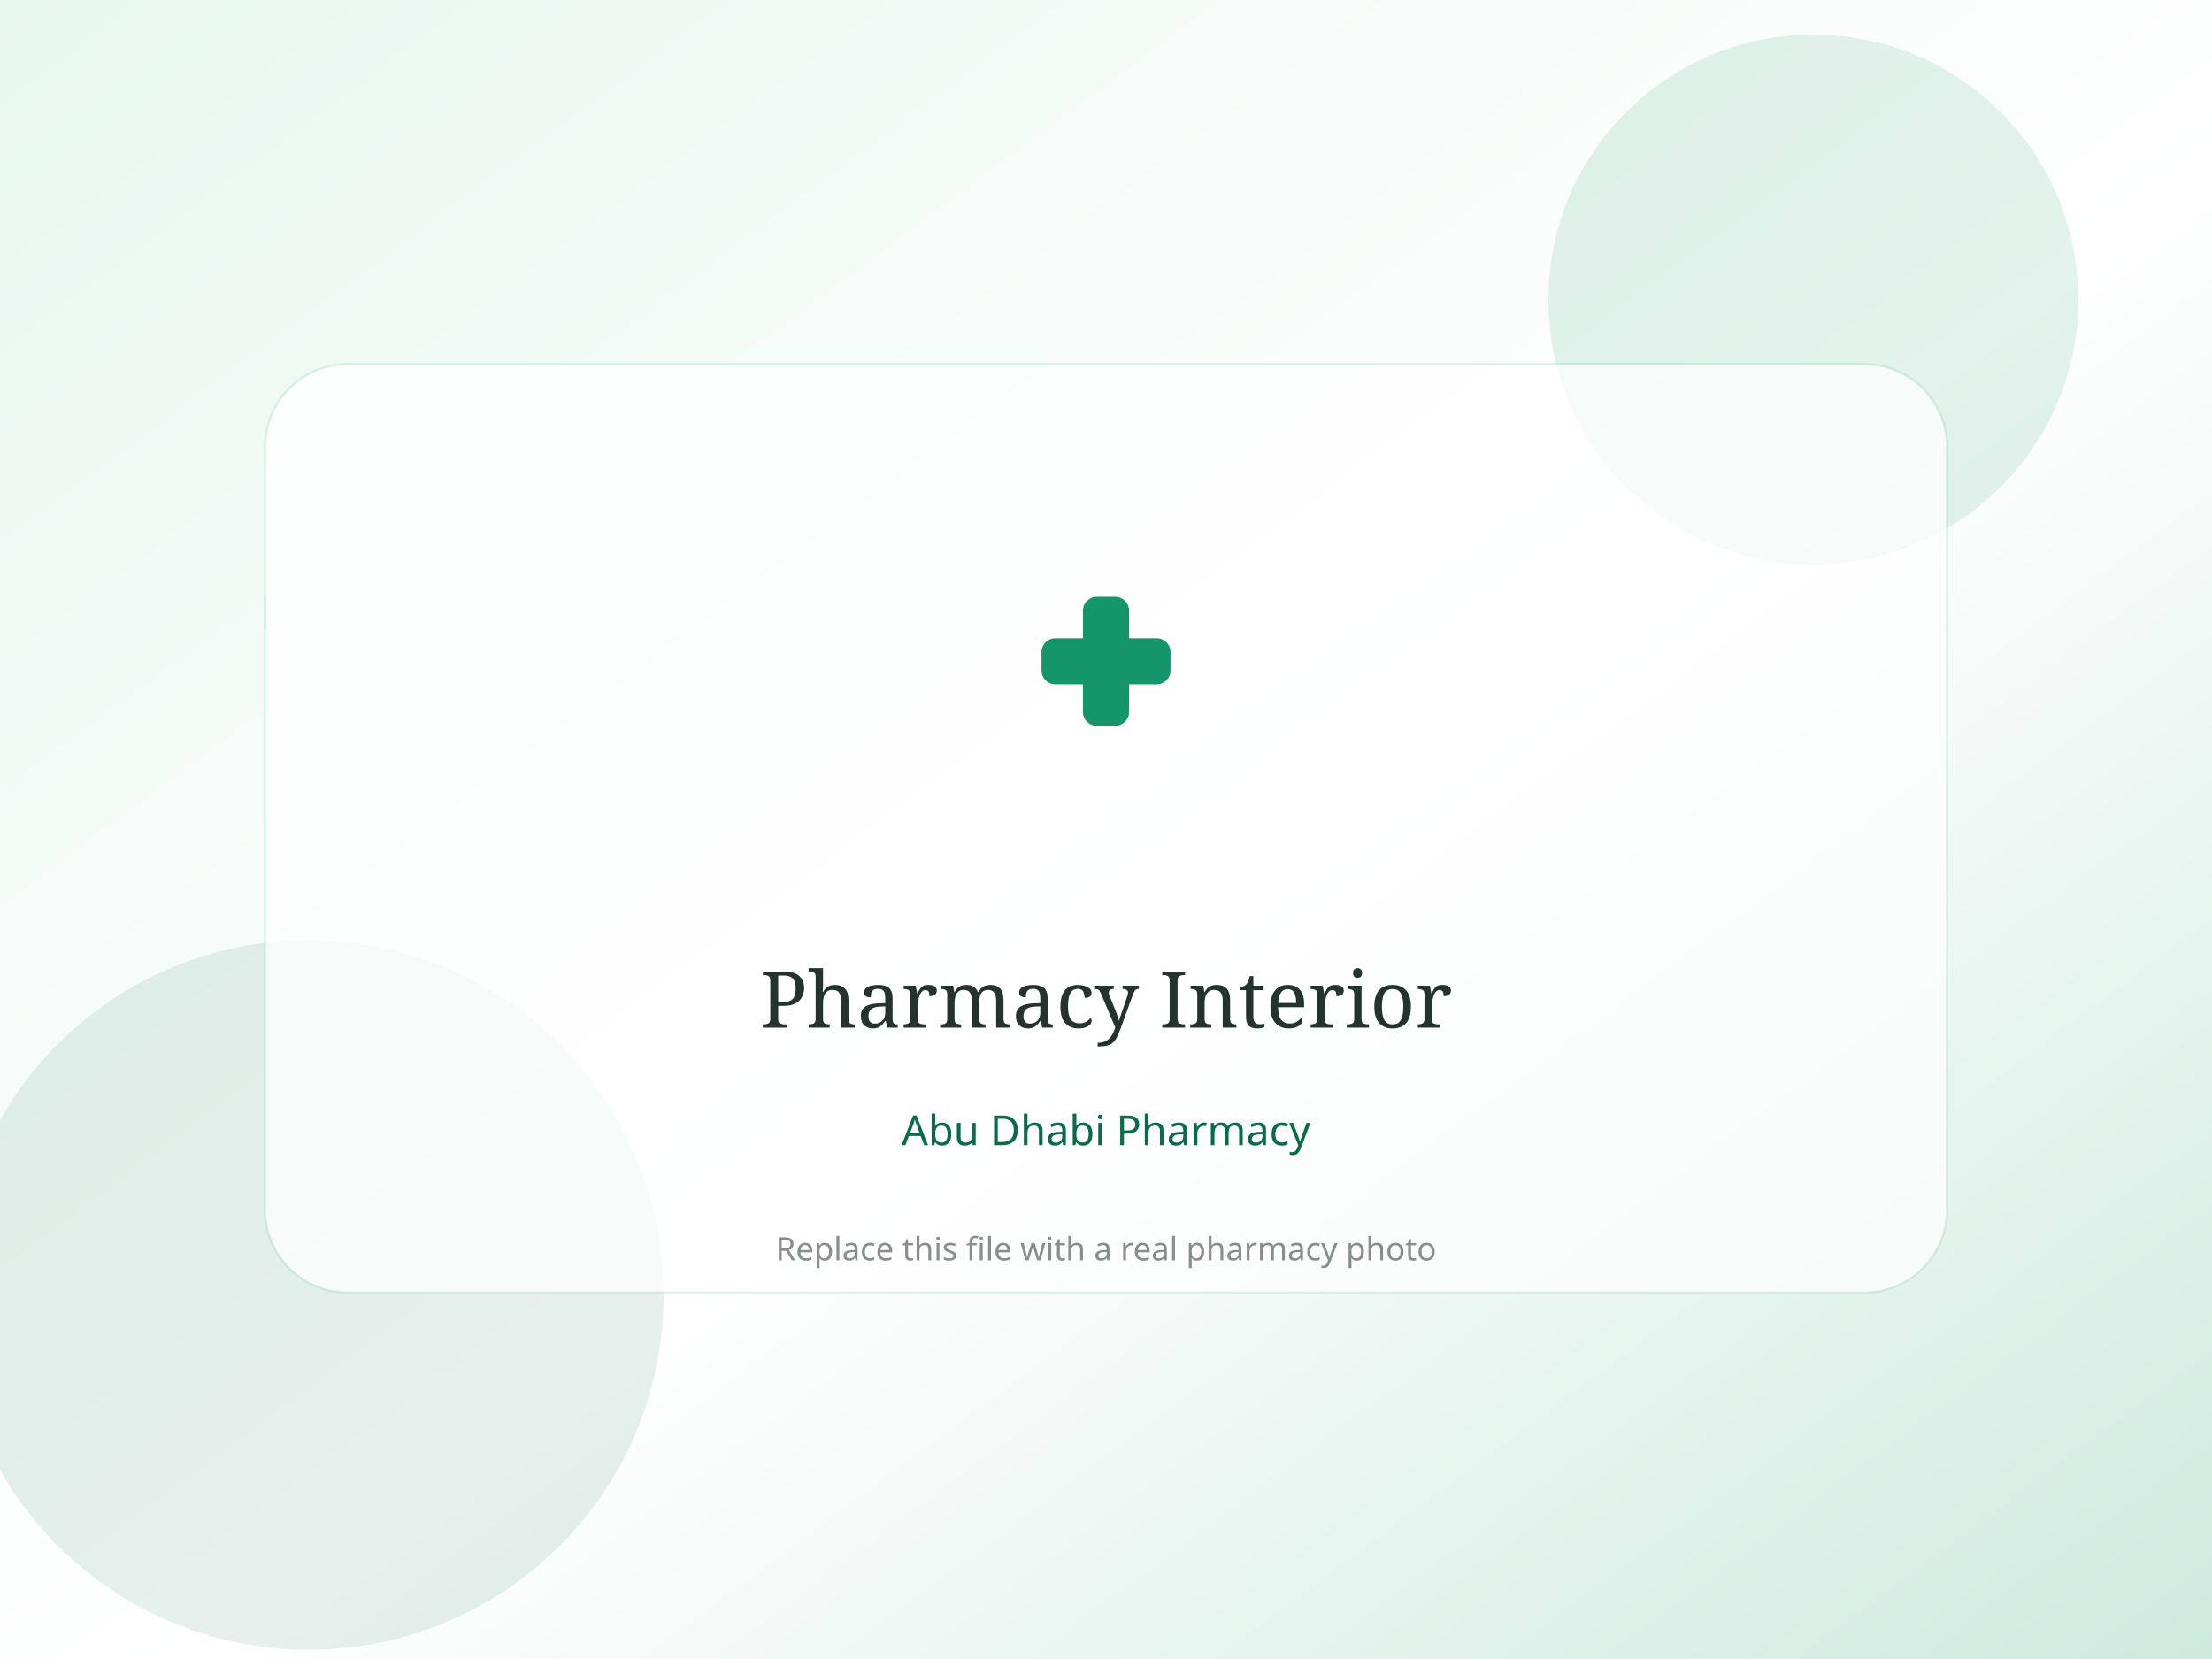
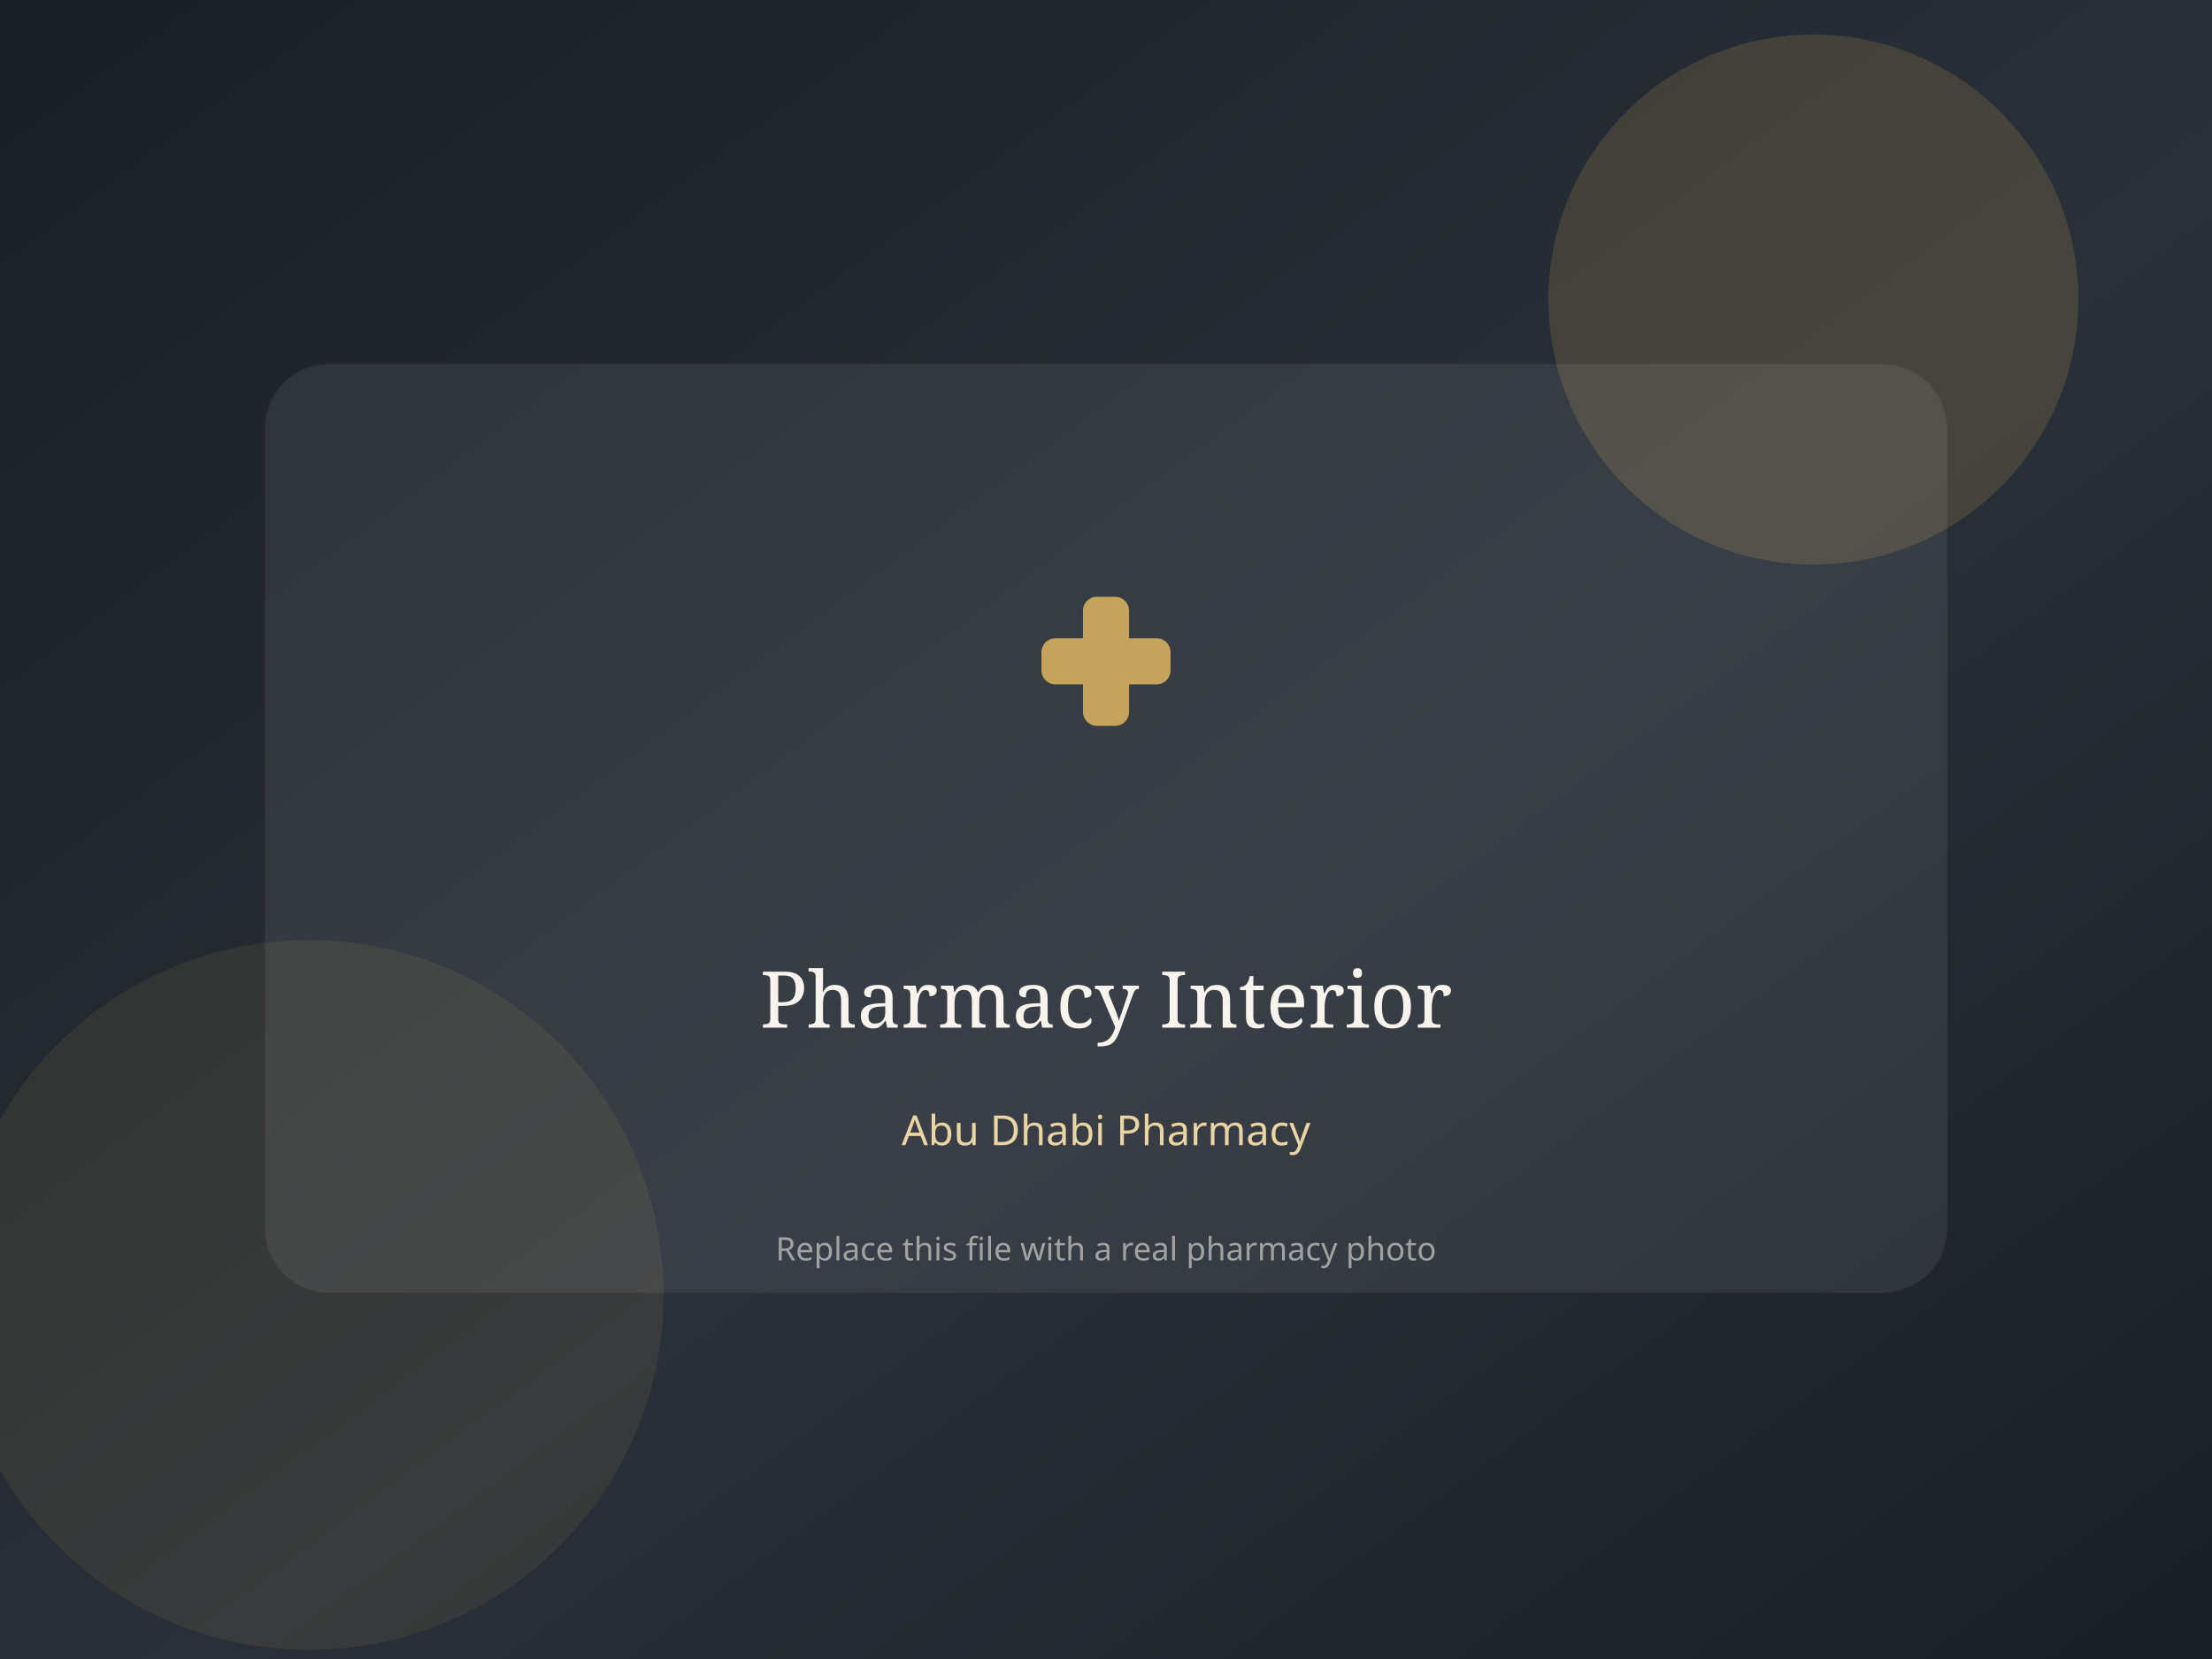
<svg xmlns="http://www.w3.org/2000/svg" width="960" height="720" viewBox="0 0 960 720" role="img" aria-label="Pharmacy Interior">
  <defs>
    <linearGradient id="g" x1="0" y1="0" x2="1" y2="1">
-       <stop offset="0%" stop-color="#E8F7F0" />
-       <stop offset="55%" stop-color="#FFFFFF" />
-       <stop offset="100%" stop-color="#CDEADF" />
+       <stop offset="0%" stop-color="#1A1F24" />
+       <stop offset="55%" stop-color="#2A3038" />
+       <stop offset="100%" stop-color="#1A1F24" />
    </linearGradient>
  </defs>
  <rect width="960" height="720" fill="url(#g)" />
-   <circle cx="787" cy="130" r="115" fill="#15966A" opacity="0.12" />
-   <circle cx="134" cy="562" r="154" fill="#086B4C" opacity="0.10" />
-   <rect x="115" y="158" width="730" height="403" rx="36" fill="#FFFFFF" opacity="0.72" stroke="#15966A" stroke-opacity="0.18" />
-   <g transform="translate(452 259)" fill="#15966A">
+   <circle cx="787" cy="130" r="115" fill="#C4A35A" opacity="0.18" />
+   <circle cx="134" cy="562" r="154" fill="#C4A35A" opacity="0.10" />
+   <rect x="115" y="158" width="730" height="403" rx="28" fill="#F7F4EE" opacity="0.08" stroke="#C4A35A" stroke-opacity="0.35" />
+   <g transform="translate(452 259)" fill="#C4A35A">
    <rect x="18" y="0" width="20" height="56" rx="6" />
    <rect x="0" y="18" width="56" height="20" rx="6" />
  </g>
-   <text x="50%" y="446" text-anchor="middle" font-family="Georgia, serif" font-size="34" fill="#24332E">Pharmacy Interior</text>
-   <text x="50%" y="497" text-anchor="middle" font-family="Segoe UI, sans-serif" font-size="18" fill="#086B4C">Abu Dhabi Pharmacy</text>
-   <text x="50%" y="547" text-anchor="middle" font-family="Segoe UI, sans-serif" font-size="14" fill="#24332E" opacity="0.55">Replace this file with a real pharmacy photo</text>
+   <text x="50%" y="446" text-anchor="middle" font-family="Georgia, serif" font-size="34" fill="#F7F4EE">Pharmacy Interior</text>
+   <text x="50%" y="497" text-anchor="middle" font-family="Segoe UI, sans-serif" font-size="18" fill="#E8D5A3">Abu Dhabi Pharmacy</text>
+   <text x="50%" y="547" text-anchor="middle" font-family="Segoe UI, sans-serif" font-size="14" fill="#F7F4EE" opacity="0.55">Replace this file with a real pharmacy photo</text>
</svg>
